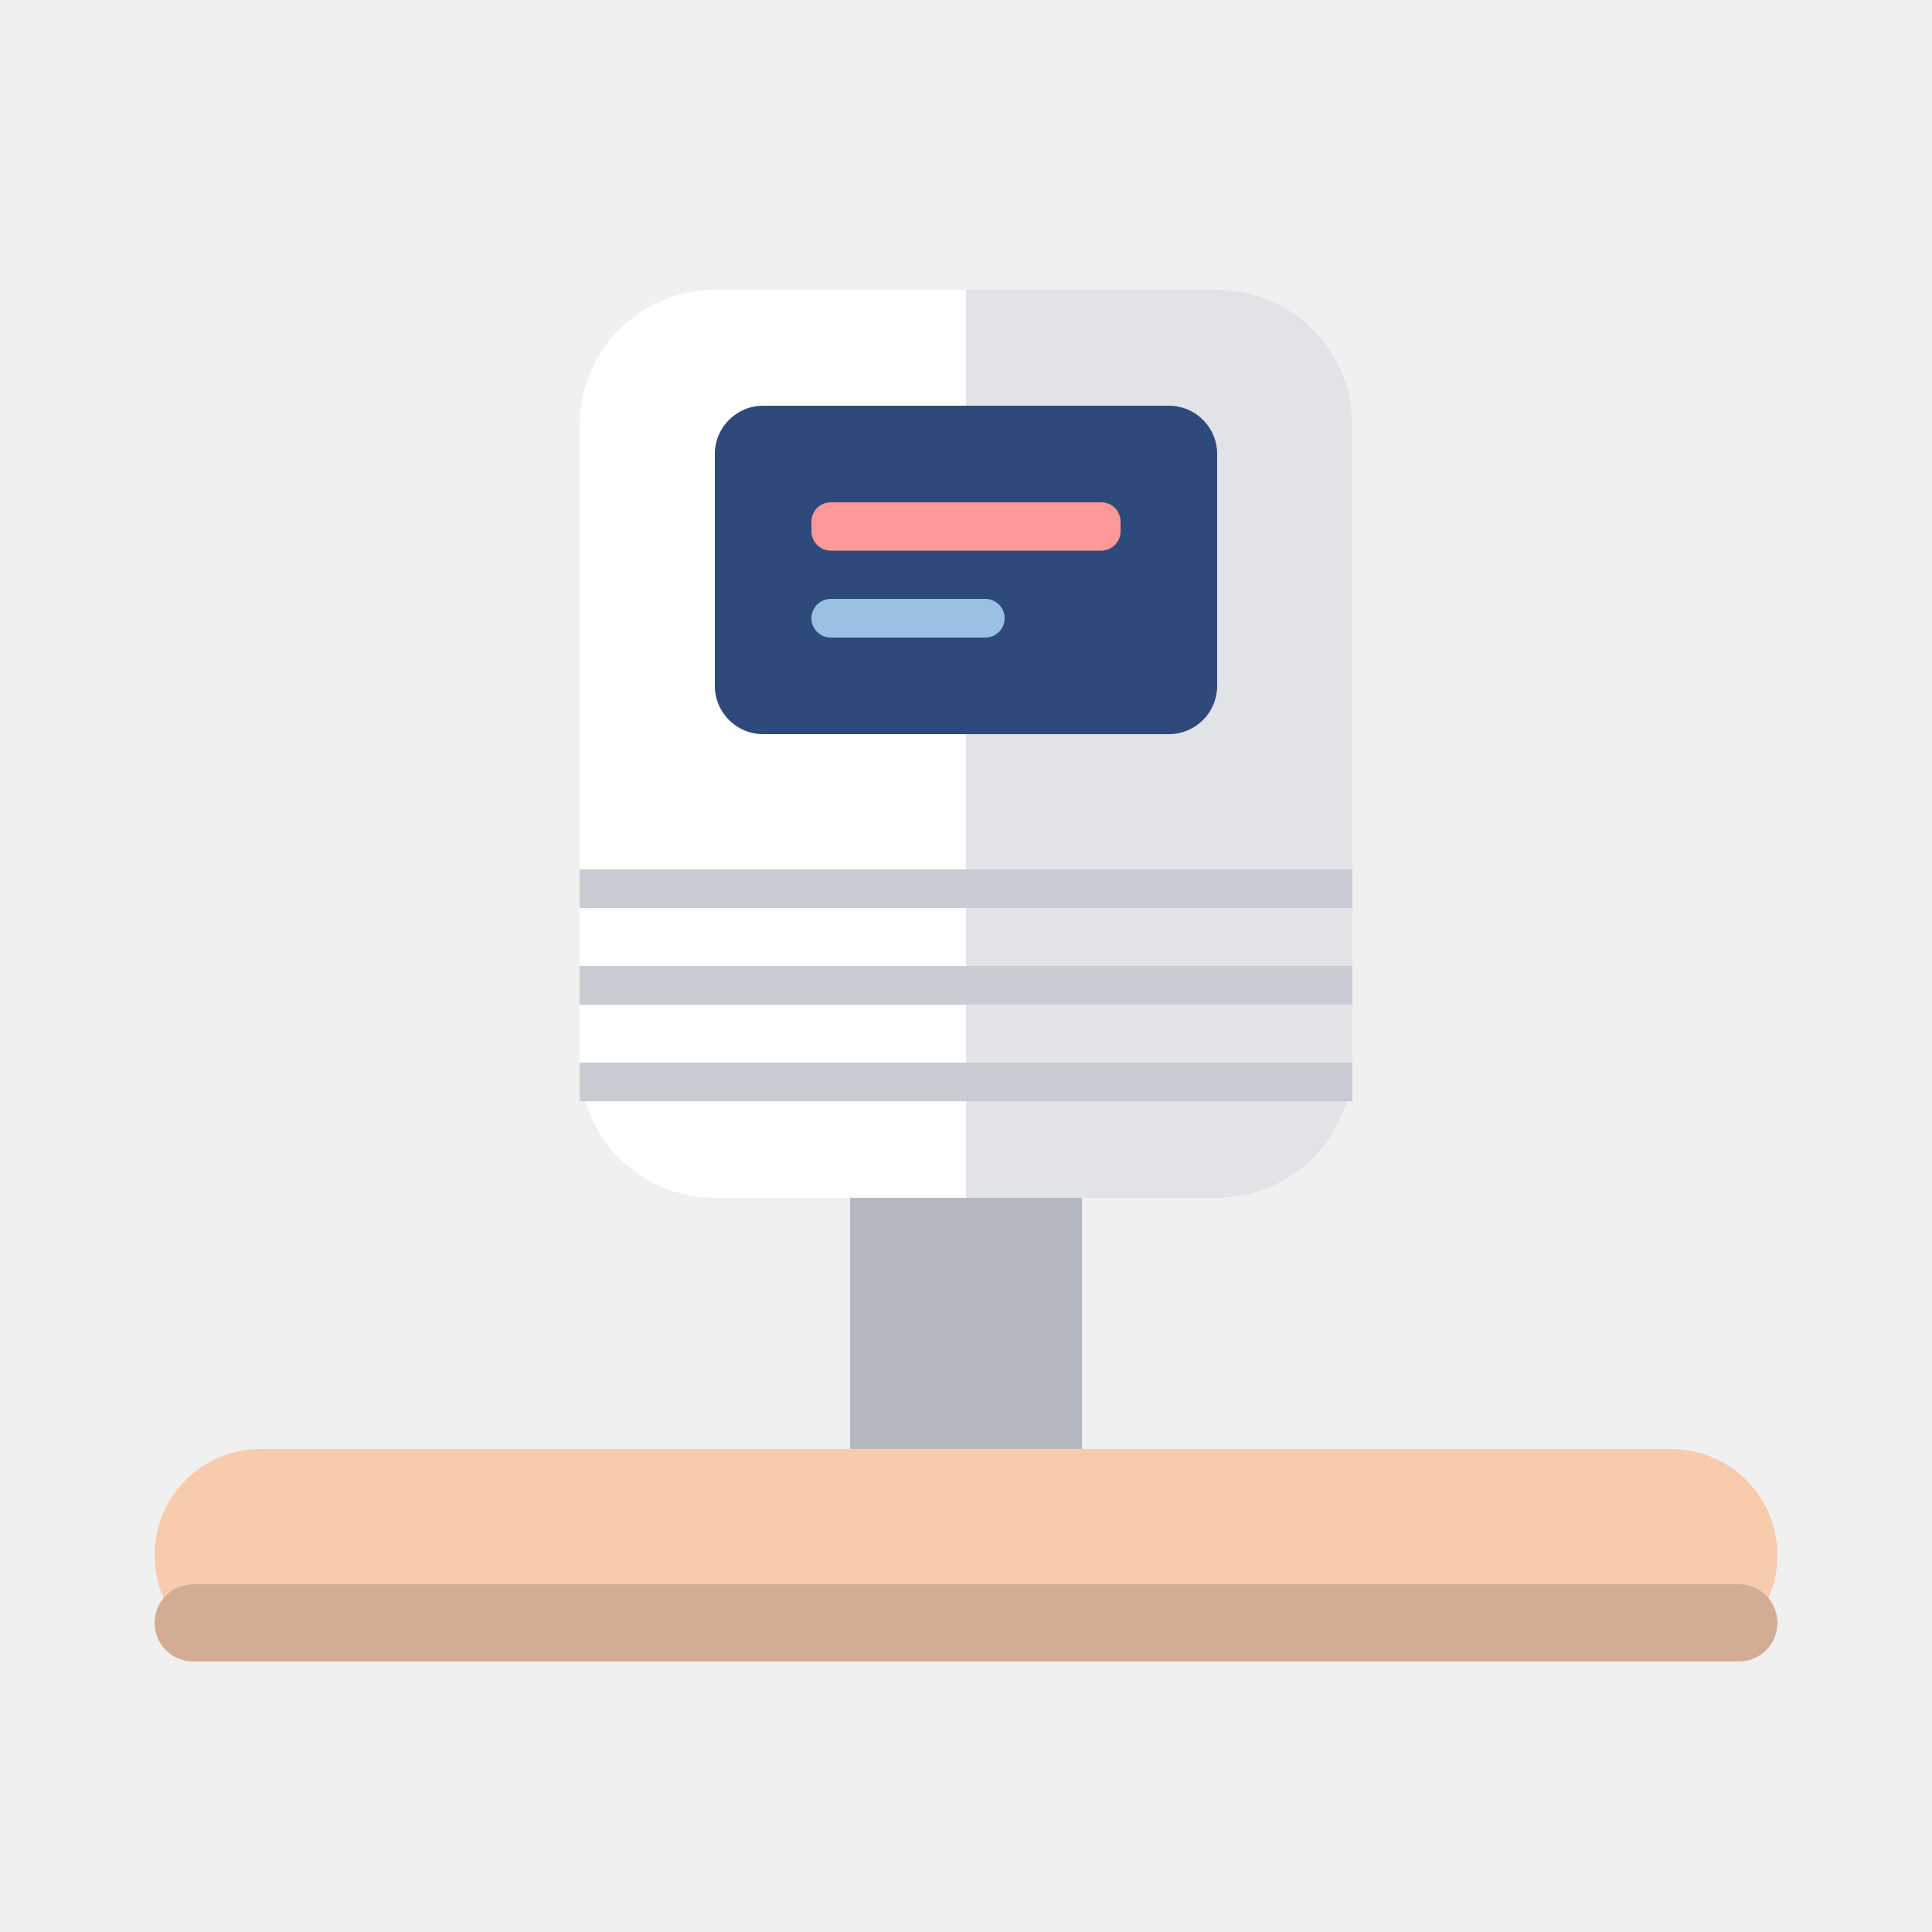
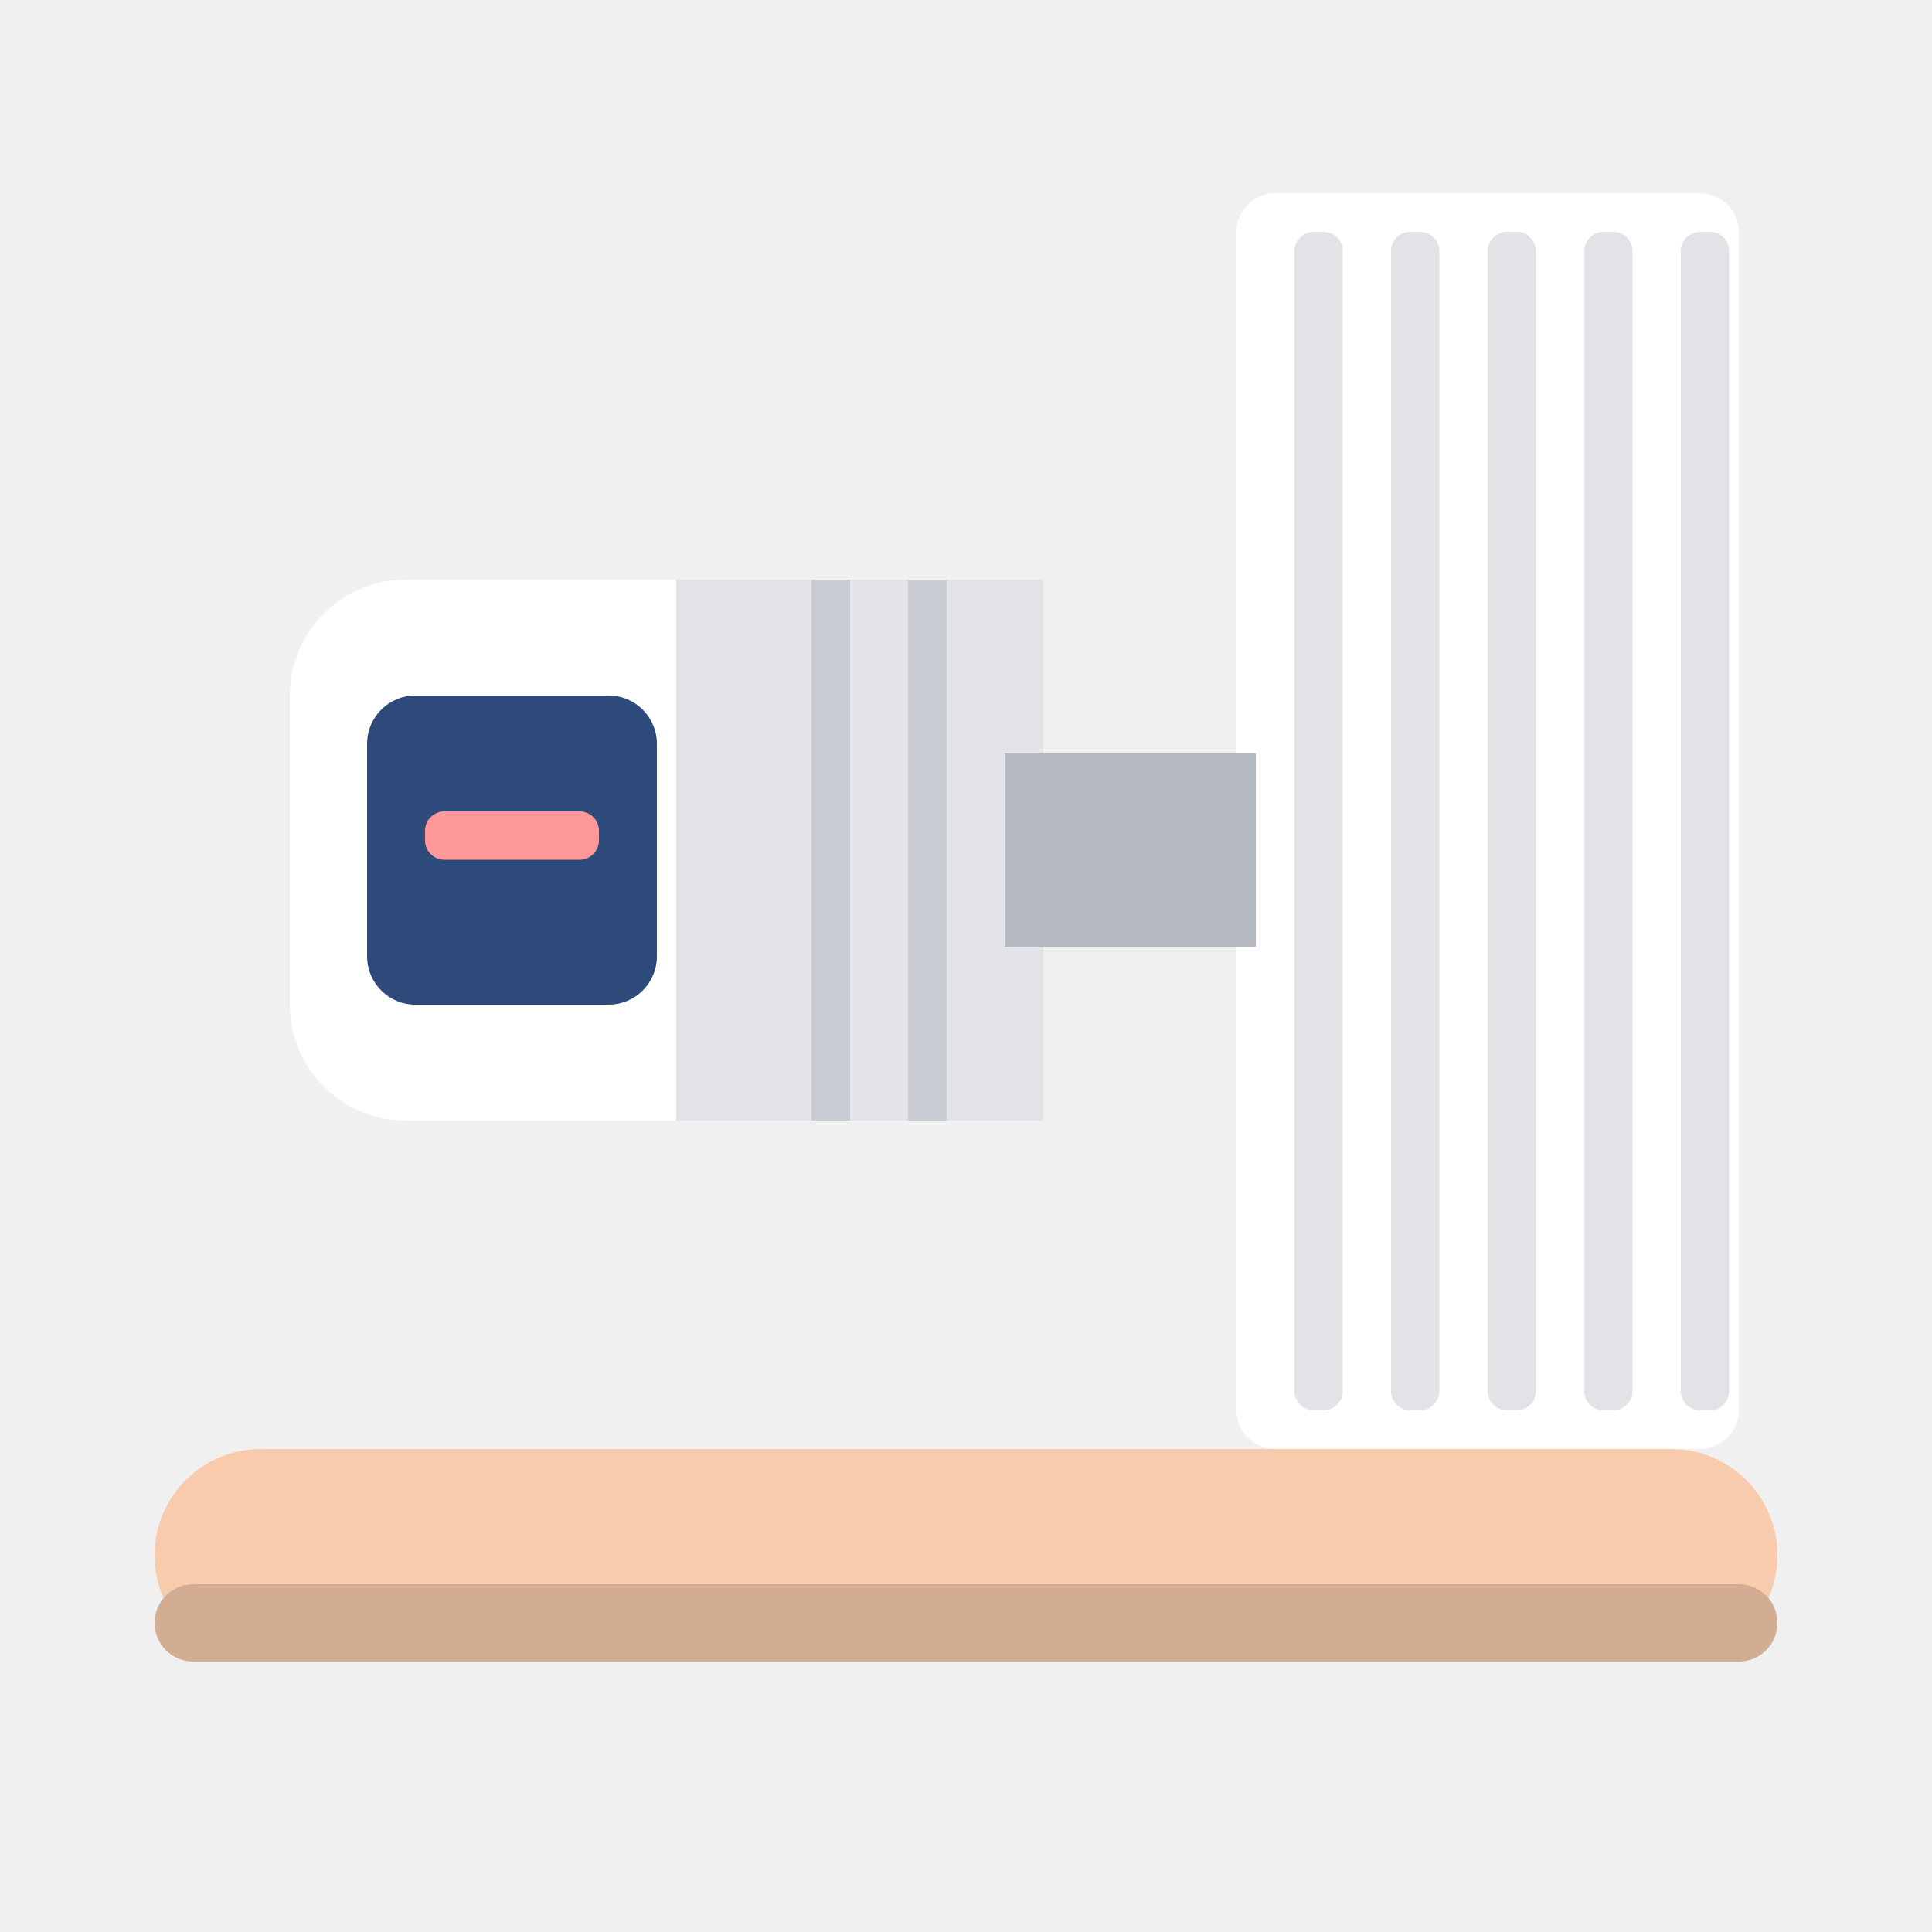
<svg xmlns="http://www.w3.org/2000/svg" viewBox="0 0 200 200" width="100mm" height="100mm">
  <g id="ebene-F8CBAD" fill="#F8CBAD">
    <path fill="#F8CBAD" d="M27,150 L173,150 A11 11 0 0 1 184,161 L184,161 A11 11 0 0 1 173,172 L27,172 A11 11 0 0 1 16,161 L16,161 A11 11 0 0 1 27,150 Z" />
  </g>
  <g id="ebene-D3AD93" fill="#D3AD93">
    <path fill="#D3AD93" d="M20,164 L180,164 A4 4 0 0 1 184,168 L184,168 A4 4 0 0 1 180,172 L20,172 A4 4 0 0 1 16,168 L16,168 A4 4 0 0 1 20,164 Z" />
  </g>
-   <g id="ebene-B4B8C0" fill="#B4B8C0">
-     <path fill="#B4B8C0" d="M88,120 L112,120 L112,150 L88,150 L88,120 Z" />
-   </g>
  <g id="ebene-FFFFFF" fill="#FFFFFF">
-     <path fill="#FFFFFF" d="M74,30 L126,30 A14 14 0 0 1 140,44 L140,110 A14 14 0 0 1 126,124 L74,124 A14 14 0 0 1 60,110 L60,44 A14 14 0 0 1 74,30 Z" />
+     <path fill="#FFFFFF" d="M132,20 L176,20 A4 4 0 0 1 180,24 L180,146 A4 4 0 0 1 176,150 L132,150 A4 4 0 0 1 128,146 L128,24 A4 4 0 0 1 132,20 Z" />
+     <path fill="#FFFFFF" d="M42,60 L96,60 A12 12 0 0 1 108,72 L108,104 A12 12 0 0 1 96,116 L42,116 A12 12 0 0 1 30,104 L30,72 A12 12 0 0 1 42,60 Z" />
  </g>
  <g id="ebene-E2E3E6" fill="#E2E3E6">
-     <path fill="#E2E3E6" d="M114,30 L126,30 A14 14 0 0 1 140,44 L140,110 A14 14 0 0 1 126,124 L114,124 A14 14 0 0 1 100,110 L100,44 A14 14 0 0 1 114,30 Z" />
-     <path fill="#E2E3E6" d="M100,30 L114,30 L114,124 L100,124 L100,30 Z" />
+     <path fill="#E2E3E6" d="M136,24 L137,24 A2 2 0 0 1 139,26 L139,144 A2 2 0 0 1 137,146 L136,146 A2 2 0 0 1 134,144 L134,26 A2 2 0 0 1 136,24 Z" />
+     <path fill="#E2E3E6" d="M146,24 L147,24 A2 2 0 0 1 149,26 L149,144 A2 2 0 0 1 147,146 L146,146 A2 2 0 0 1 144,144 L144,26 A2 2 0 0 1 146,24 Z" />
+     <path fill="#E2E3E6" d="M156,24 L157,24 A2 2 0 0 1 159,26 L159,144 A2 2 0 0 1 157,146 L156,146 A2 2 0 0 1 154,144 L154,26 A2 2 0 0 1 156,24 Z" />
+     <path fill="#E2E3E6" d="M166,24 L167,24 A2 2 0 0 1 169,26 L169,144 A2 2 0 0 1 167,146 L166,146 A2 2 0 0 1 164,144 L164,26 A2 2 0 0 1 166,24 Z" />
+     <path fill="#E2E3E6" d="M176,24 L177,24 A2 2 0 0 1 179,26 L179,144 A2 2 0 0 1 177,146 L176,146 A2 2 0 0 1 174,144 L174,26 A2 2 0 0 1 176,24 Z" />
+     <path fill="#E2E3E6" d="M70,60 L108,60 L108,116 L70,116 L70,60 Z" />
+   </g>
+   <g id="ebene-B4B8C0" fill="#B4B8C0">
+     <path fill="#B4B8C0" d="M104,78 L130,78 L130,98 L104,98 L104,78 Z" />
  </g>
  <g id="ebene-C9CCD3" fill="#C9CCD3">
-     <path fill="#C9CCD3" d="M60,90 L140,90 L140,94 L60,94 L60,90 Z" />
-     <path fill="#C9CCD3" d="M60,100 L140,100 L140,104 L60,104 L60,100 Z" />
-     <path fill="#C9CCD3" d="M60,110 L140,110 L140,114 L60,114 L60,110 Z" />
+     <path fill="#C9CCD3" d="M84,60 L88,60 L88,116 L84,116 L84,60 Z" />
+     <path fill="#C9CCD3" d="M94,60 L98,60 L98,116 L94,116 L94,60 Z" />
  </g>
  <g id="ebene-2E4A7A" fill="#2E4A7A">
-     <path fill="#2E4A7A" d="M79,42 L121,42 A5 5 0 0 1 126,47 L126,71 A5 5 0 0 1 121,76 L79,76 A5 5 0 0 1 74,71 L74,47 A5 5 0 0 1 79,42 Z" />
+     <path fill="#2E4A7A" d="M43,72 L63,72 A5 5 0 0 1 68,77 L68,99 A5 5 0 0 1 63,104 L43,104 A5 5 0 0 1 38,99 L38,77 A5 5 0 0 1 43,72 Z" />
  </g>
  <g id="ebene-FF9999" fill="#FF9999">
-     <path fill="#FF9999" d="M86,52 L114,52 A2 2 0 0 1 116,54 L116,55 A2 2 0 0 1 114,57 L86,57 A2 2 0 0 1 84,55 L84,54 A2 2 0 0 1 86,52 Z" />
-   </g>
-   <g id="ebene-9AC1E4" fill="#9AC1E4">
-     <path fill="#9AC1E4" d="M86,62 L102,62 A2 2 0 0 1 104,64 L104,64 A2 2 0 0 1 102,66 L86,66 A2 2 0 0 1 84,64 L84,64 A2 2 0 0 1 86,62 Z" />
+     <path fill="#FF9999" d="M46,84 L60,84 A2 2 0 0 1 62,86 L62,87 A2 2 0 0 1 60,89 L46,89 A2 2 0 0 1 44,87 L44,86 A2 2 0 0 1 46,84 Z" />
  </g>
</svg>
